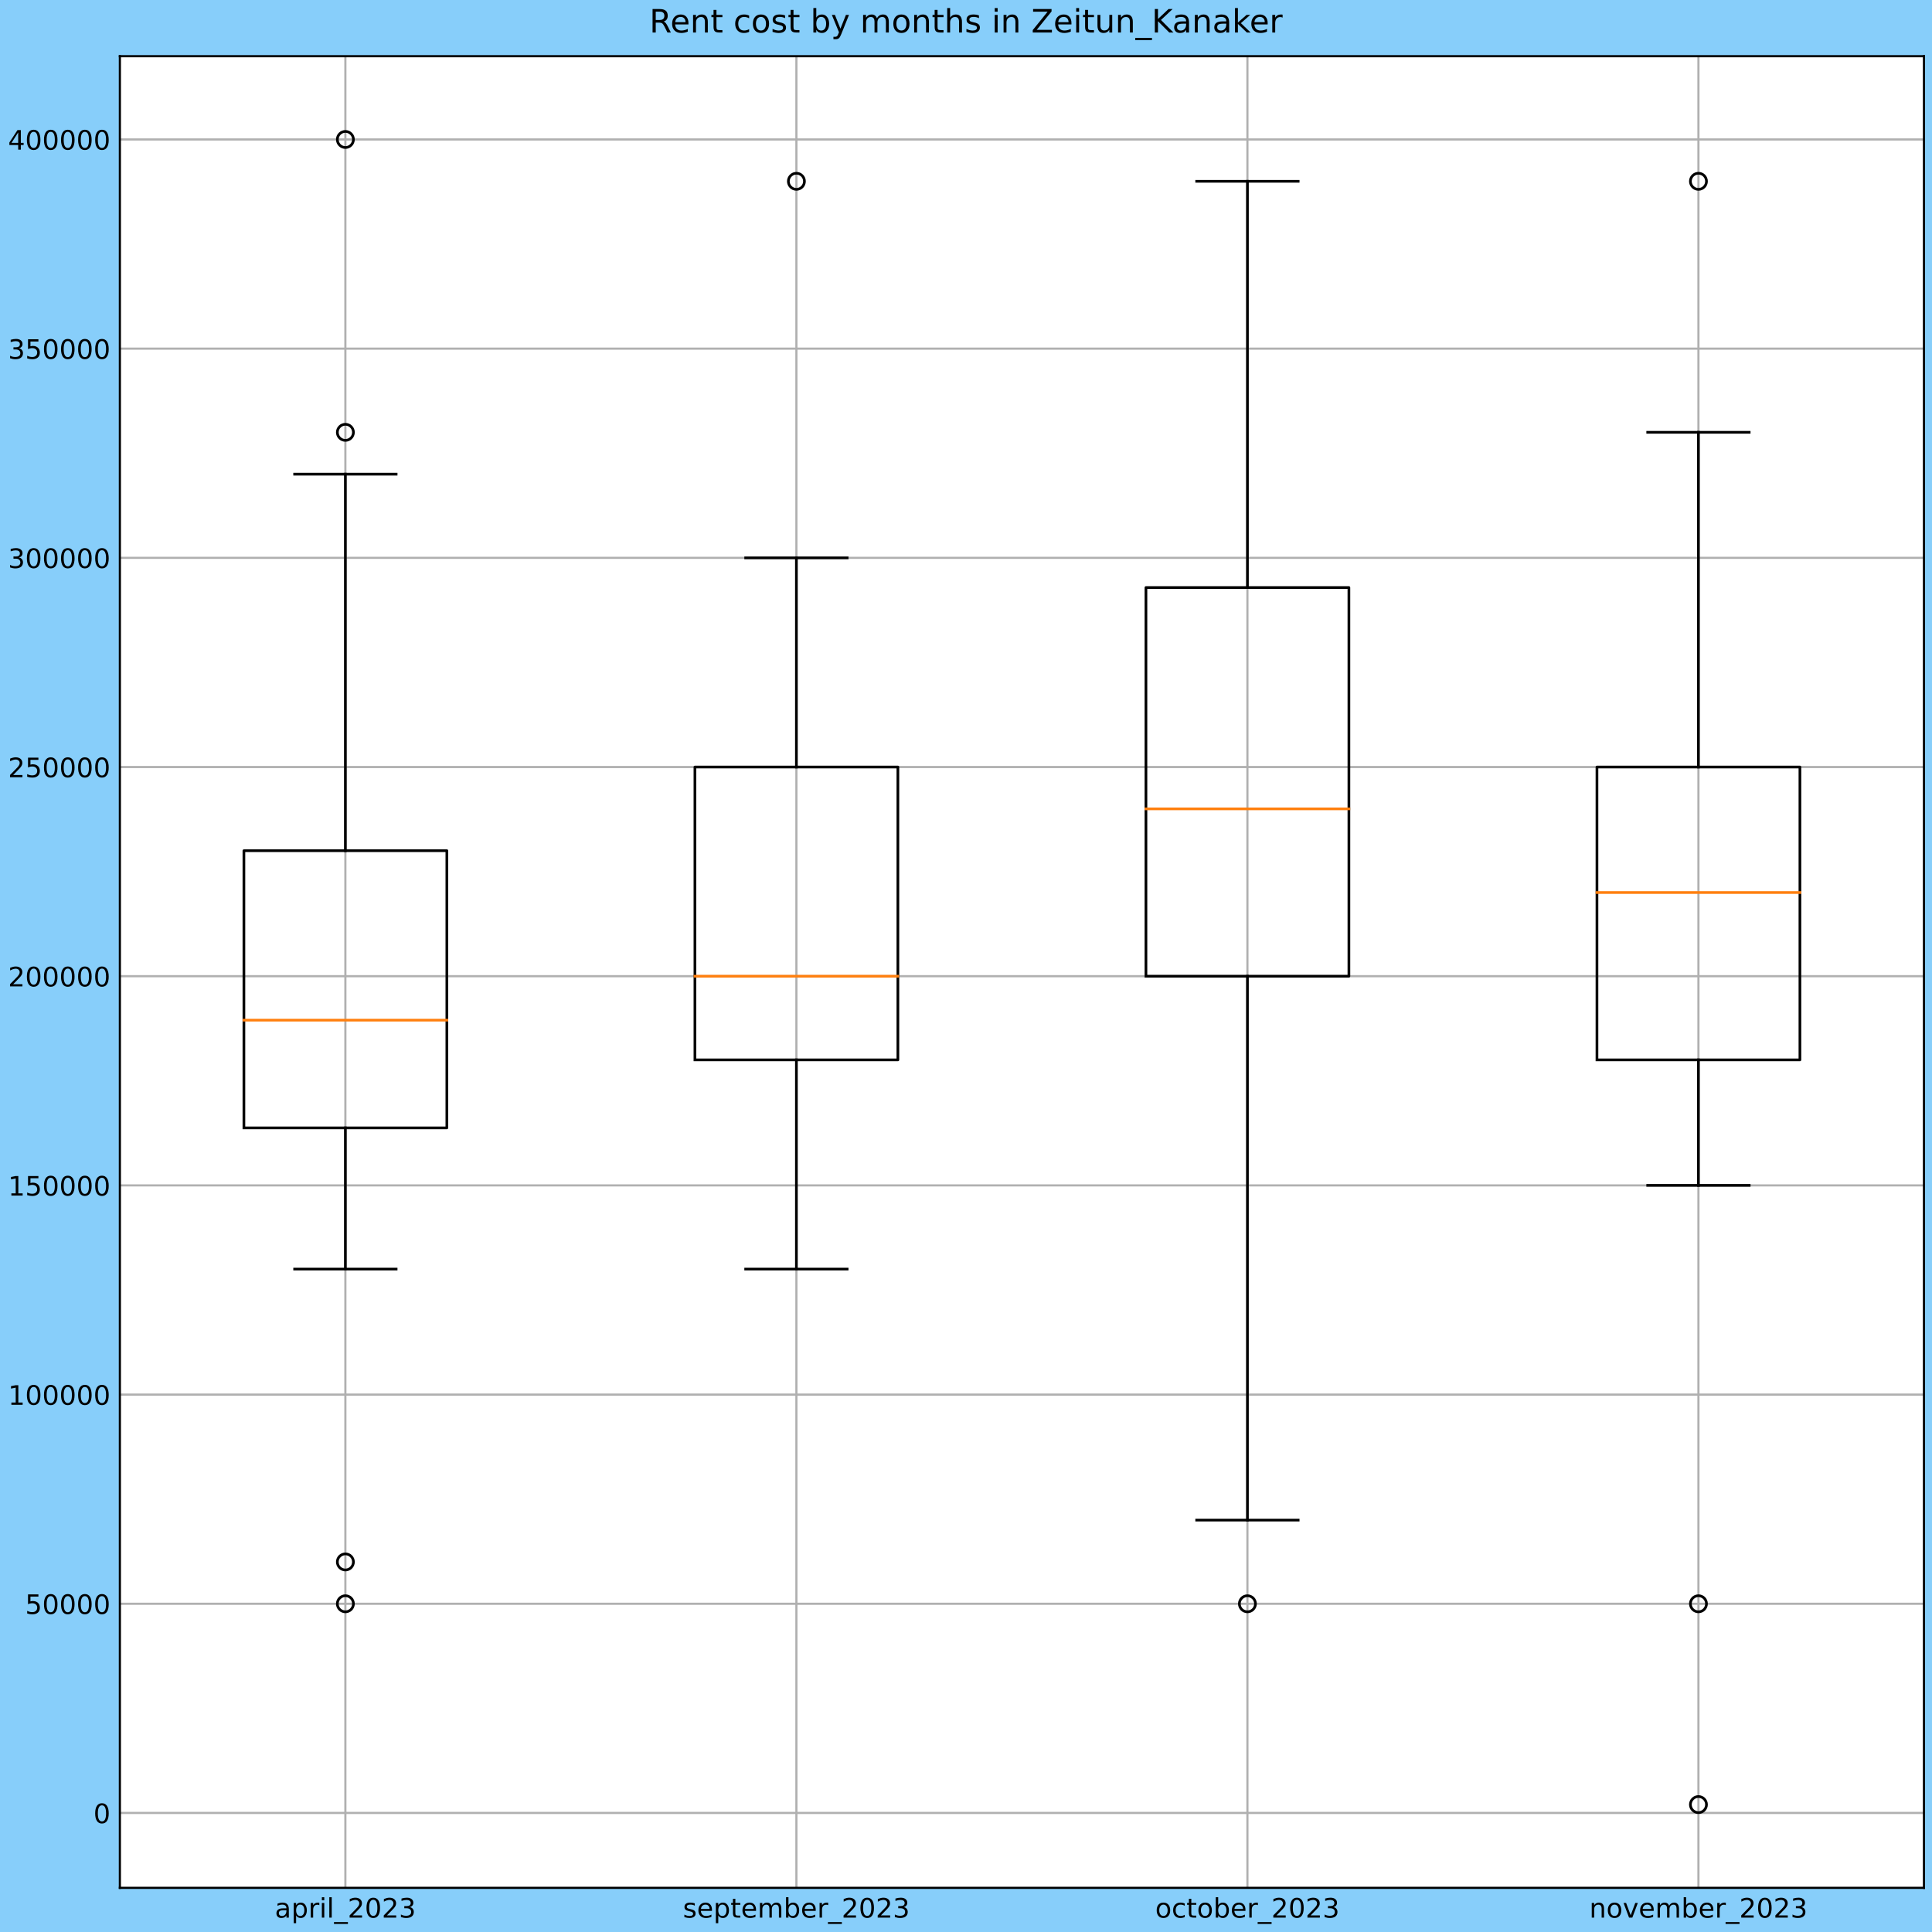
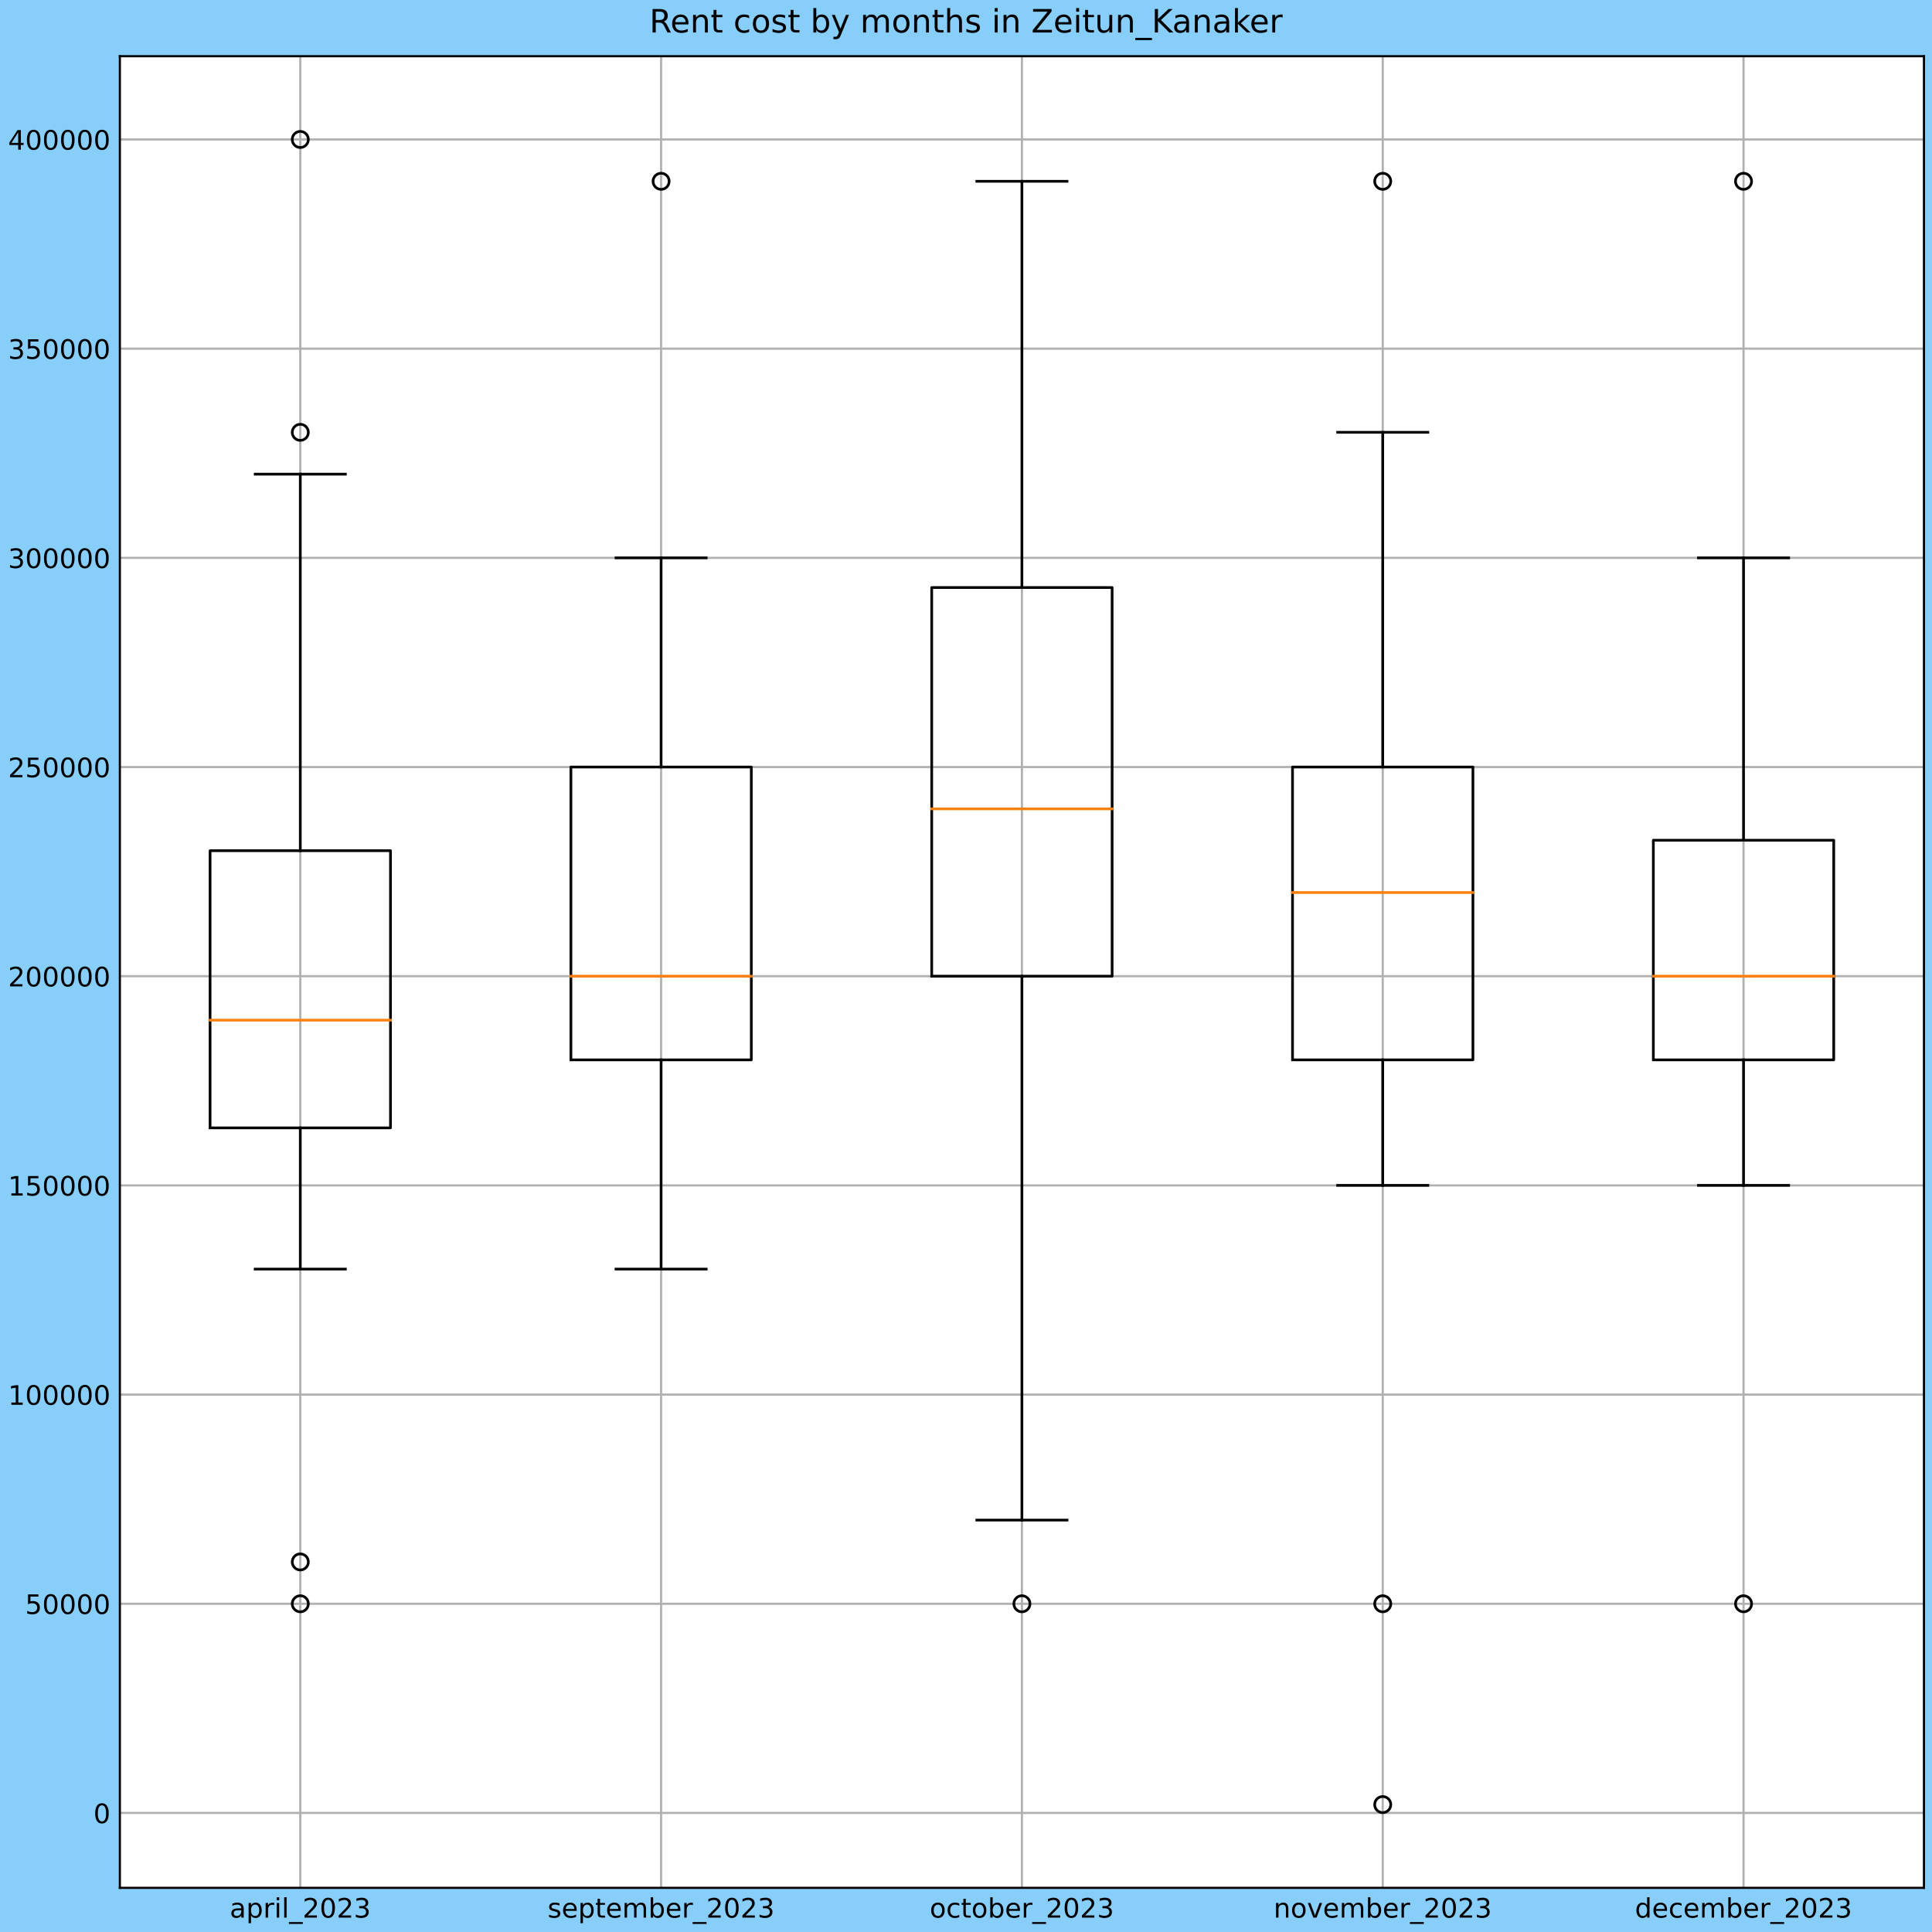
<svg xmlns="http://www.w3.org/2000/svg" xmlns:xlink="http://www.w3.org/1999/xlink" width="720pt" height="720pt" viewBox="0 0 720 720" version="1.1">
  <defs>
    <style type="text/css">*{stroke-linejoin: round; stroke-linecap: butt}</style>
  </defs>
  <g id="figure_1">
    <g id="patch_1">
      <path d="M 0 720  L 720 720  L 720 0  L 0 0  z " style="fill: #87cefa" />
    </g>
    <g id="axes_1">
      <g id="patch_2">
        <path d="M 44.675 703.544  L 717 703.544  L 717 20.948  L 44.675 20.948  z " style="fill: #ffffff" />
      </g>
      <g id="matplotlib.axis_1">
        <g id="xtick_1">
          <g id="line2d_1">
-             <path d="M 128.716 703.544  L 128.716 20.948  " clip-path="url(#pd91a0c7015)" style="fill: none; stroke: #b0b0b0; stroke-width: 0.8; stroke-linecap: square" />
+             <path d="M 111.908 703.544  L 111.908 20.948  " clip-path="url(#pa5567f1d29)" style="fill: none; stroke: #b0b0b0; stroke-width: 0.8; stroke-linecap: square" />
          </g>
          <g id="line2d_2" />
          <g id="text_1">
-             <g transform="translate(102.4189 714.6419)scale(0.1 -0.1)">
+             <g transform="translate(85.61082 714.6419)scale(0.1 -0.1)">
              <defs>
                <path id="DejaVuSans-61" d="M 2194 1759  Q 1497 1759 1228 1600  Q 959 1441 959 1056  Q 959 750 1161 570  Q 1363 391 1709 391  Q 2188 391 2477 730  Q 2766 1069 2766 1631  L 2766 1759  L 2194 1759  z M 3341 1997  L 3341 0  L 2766 0  L 2766 531  Q 2569 213 2275 61  Q 1981 -91 1556 -91  Q 1019 -91 701 211  Q 384 513 384 1019  Q 384 1609 779 1909  Q 1175 2209 1959 2209  L 2766 2209  L 2766 2266  Q 2766 2663 2505 2880  Q 2244 3097 1772 3097  Q 1472 3097 1187 3025  Q 903 2953 641 2809  L 641 3341  Q 956 3463 1253 3523  Q 1550 3584 1831 3584  Q 2591 3584 2966 3190  Q 3341 2797 3341 1997  z " transform="scale(0.015625)" />
                <path id="DejaVuSans-70" d="M 1159 525  L 1159 -1331  L 581 -1331  L 581 3500  L 1159 3500  L 1159 2969  Q 1341 3281 1617 3432  Q 1894 3584 2278 3584  Q 2916 3584 3314 3078  Q 3713 2572 3713 1747  Q 3713 922 3314 415  Q 2916 -91 2278 -91  Q 1894 -91 1617 61  Q 1341 213 1159 525  z M 3116 1747  Q 3116 2381 2855 2742  Q 2594 3103 2138 3103  Q 1681 3103 1420 2742  Q 1159 2381 1159 1747  Q 1159 1113 1420 752  Q 1681 391 2138 391  Q 2594 391 2855 752  Q 3116 1113 3116 1747  z " transform="scale(0.015625)" />
                <path id="DejaVuSans-72" d="M 2631 2963  Q 2534 3019 2420 3045  Q 2306 3072 2169 3072  Q 1681 3072 1420 2755  Q 1159 2438 1159 1844  L 1159 0  L 581 0  L 581 3500  L 1159 3500  L 1159 2956  Q 1341 3275 1631 3429  Q 1922 3584 2338 3584  Q 2397 3584 2469 3576  Q 2541 3569 2628 3553  L 2631 2963  z " transform="scale(0.015625)" />
                <path id="DejaVuSans-69" d="M 603 3500  L 1178 3500  L 1178 0  L 603 0  L 603 3500  z M 603 4863  L 1178 4863  L 1178 4134  L 603 4134  L 603 4863  z " transform="scale(0.015625)" />
                <path id="DejaVuSans-6c" d="M 603 4863  L 1178 4863  L 1178 0  L 603 0  L 603 4863  z " transform="scale(0.015625)" />
                <path id="DejaVuSans-5f" d="M 3263 -1063  L 3263 -1509  L -63 -1509  L -63 -1063  L 3263 -1063  z " transform="scale(0.015625)" />
                <path id="DejaVuSans-32" d="M 1228 531  L 3431 531  L 3431 0  L 469 0  L 469 531  Q 828 903 1448 1529  Q 2069 2156 2228 2338  Q 2531 2678 2651 2914  Q 2772 3150 2772 3378  Q 2772 3750 2511 3984  Q 2250 4219 1831 4219  Q 1534 4219 1204 4116  Q 875 4013 500 3803  L 500 4441  Q 881 4594 1212 4672  Q 1544 4750 1819 4750  Q 2544 4750 2975 4387  Q 3406 4025 3406 3419  Q 3406 3131 3298 2873  Q 3191 2616 2906 2266  Q 2828 2175 2409 1742  Q 1991 1309 1228 531  z " transform="scale(0.015625)" />
                <path id="DejaVuSans-30" d="M 2034 4250  Q 1547 4250 1301 3770  Q 1056 3291 1056 2328  Q 1056 1369 1301 889  Q 1547 409 2034 409  Q 2525 409 2770 889  Q 3016 1369 3016 2328  Q 3016 3291 2770 3770  Q 2525 4250 2034 4250  z M 2034 4750  Q 2819 4750 3233 4129  Q 3647 3509 3647 2328  Q 3647 1150 3233 529  Q 2819 -91 2034 -91  Q 1250 -91 836 529  Q 422 1150 422 2328  Q 422 3509 836 4129  Q 1250 4750 2034 4750  z " transform="scale(0.015625)" />
                <path id="DejaVuSans-33" d="M 2597 2516  Q 3050 2419 3304 2112  Q 3559 1806 3559 1356  Q 3559 666 3084 287  Q 2609 -91 1734 -91  Q 1441 -91 1130 -33  Q 819 25 488 141  L 488 750  Q 750 597 1062 519  Q 1375 441 1716 441  Q 2309 441 2620 675  Q 2931 909 2931 1356  Q 2931 1769 2642 2001  Q 2353 2234 1838 2234  L 1294 2234  L 1294 2753  L 1863 2753  Q 2328 2753 2575 2939  Q 2822 3125 2822 3475  Q 2822 3834 2567 4026  Q 2313 4219 1838 4219  Q 1578 4219 1281 4162  Q 984 4106 628 3988  L 628 4550  Q 988 4650 1302 4700  Q 1616 4750 1894 4750  Q 2613 4750 3031 4423  Q 3450 4097 3450 3541  Q 3450 3153 3228 2886  Q 3006 2619 2597 2516  z " transform="scale(0.015625)" />
              </defs>
              <use xlink:href="#DejaVuSans-61" />
              <use xlink:href="#DejaVuSans-70" x="61.279" />
              <use xlink:href="#DejaVuSans-72" x="124.756" />
              <use xlink:href="#DejaVuSans-69" x="165.869" />
              <use xlink:href="#DejaVuSans-6c" x="193.652" />
              <use xlink:href="#DejaVuSans-5f" x="221.436" />
              <use xlink:href="#DejaVuSans-32" x="271.436" />
              <use xlink:href="#DejaVuSans-30" x="335.059" />
              <use xlink:href="#DejaVuSans-32" x="398.682" />
              <use xlink:href="#DejaVuSans-33" x="462.305" />
            </g>
          </g>
        </g>
        <g id="xtick_2">
          <g id="line2d_3">
-             <path d="M 296.797 703.544  L 296.797 20.948  " clip-path="url(#pd91a0c7015)" style="fill: none; stroke: #b0b0b0; stroke-width: 0.8; stroke-linecap: square" />
+             <path d="M 246.373 703.544  L 246.373 20.948  " clip-path="url(#pa5567f1d29)" style="fill: none; stroke: #b0b0b0; stroke-width: 0.8; stroke-linecap: square" />
          </g>
          <g id="line2d_4" />
          <g id="text_2">
-             <g transform="translate(254.5032 714.6419)scale(0.1 -0.1)">
+             <g transform="translate(204.0788 714.6419)scale(0.1 -0.1)">
              <defs>
                <path id="DejaVuSans-73" d="M 2834 3397  L 2834 2853  Q 2591 2978 2328 3040  Q 2066 3103 1784 3103  Q 1356 3103 1142 2972  Q 928 2841 928 2578  Q 928 2378 1081 2264  Q 1234 2150 1697 2047  L 1894 2003  Q 2506 1872 2764 1633  Q 3022 1394 3022 966  Q 3022 478 2636 193  Q 2250 -91 1575 -91  Q 1294 -91 989 -36  Q 684 19 347 128  L 347 722  Q 666 556 975 473  Q 1284 391 1588 391  Q 1994 391 2212 530  Q 2431 669 2431 922  Q 2431 1156 2273 1281  Q 2116 1406 1581 1522  L 1381 1569  Q 847 1681 609 1914  Q 372 2147 372 2553  Q 372 3047 722 3315  Q 1072 3584 1716 3584  Q 2034 3584 2315 3537  Q 2597 3491 2834 3397  z " transform="scale(0.015625)" />
                <path id="DejaVuSans-65" d="M 3597 1894  L 3597 1613  L 953 1613  Q 991 1019 1311 708  Q 1631 397 2203 397  Q 2534 397 2845 478  Q 3156 559 3463 722  L 3463 178  Q 3153 47 2828 -22  Q 2503 -91 2169 -91  Q 1331 -91 842 396  Q 353 884 353 1716  Q 353 2575 817 3079  Q 1281 3584 2069 3584  Q 2775 3584 3186 3129  Q 3597 2675 3597 1894  z M 3022 2063  Q 3016 2534 2758 2815  Q 2500 3097 2075 3097  Q 1594 3097 1305 2825  Q 1016 2553 972 2059  L 3022 2063  z " transform="scale(0.015625)" />
                <path id="DejaVuSans-74" d="M 1172 4494  L 1172 3500  L 2356 3500  L 2356 3053  L 1172 3053  L 1172 1153  Q 1172 725 1289 603  Q 1406 481 1766 481  L 2356 481  L 2356 0  L 1766 0  Q 1100 0 847 248  Q 594 497 594 1153  L 594 3053  L 172 3053  L 172 3500  L 594 3500  L 594 4494  L 1172 4494  z " transform="scale(0.015625)" />
                <path id="DejaVuSans-6d" d="M 3328 2828  Q 3544 3216 3844 3400  Q 4144 3584 4550 3584  Q 5097 3584 5394 3201  Q 5691 2819 5691 2113  L 5691 0  L 5113 0  L 5113 2094  Q 5113 2597 4934 2840  Q 4756 3084 4391 3084  Q 3944 3084 3684 2787  Q 3425 2491 3425 1978  L 3425 0  L 2847 0  L 2847 2094  Q 2847 2600 2669 2842  Q 2491 3084 2119 3084  Q 1678 3084 1418 2786  Q 1159 2488 1159 1978  L 1159 0  L 581 0  L 581 3500  L 1159 3500  L 1159 2956  Q 1356 3278 1631 3431  Q 1906 3584 2284 3584  Q 2666 3584 2933 3390  Q 3200 3197 3328 2828  z " transform="scale(0.015625)" />
                <path id="DejaVuSans-62" d="M 3116 1747  Q 3116 2381 2855 2742  Q 2594 3103 2138 3103  Q 1681 3103 1420 2742  Q 1159 2381 1159 1747  Q 1159 1113 1420 752  Q 1681 391 2138 391  Q 2594 391 2855 752  Q 3116 1113 3116 1747  z M 1159 2969  Q 1341 3281 1617 3432  Q 1894 3584 2278 3584  Q 2916 3584 3314 3078  Q 3713 2572 3713 1747  Q 3713 922 3314 415  Q 2916 -91 2278 -91  Q 1894 -91 1617 61  Q 1341 213 1159 525  L 1159 0  L 581 0  L 581 4863  L 1159 4863  L 1159 2969  z " transform="scale(0.015625)" />
              </defs>
              <use xlink:href="#DejaVuSans-73" />
              <use xlink:href="#DejaVuSans-65" x="52.1" />
              <use xlink:href="#DejaVuSans-70" x="113.623" />
              <use xlink:href="#DejaVuSans-74" x="177.1" />
              <use xlink:href="#DejaVuSans-65" x="216.309" />
              <use xlink:href="#DejaVuSans-6d" x="277.832" />
              <use xlink:href="#DejaVuSans-62" x="375.244" />
              <use xlink:href="#DejaVuSans-65" x="438.721" />
              <use xlink:href="#DejaVuSans-72" x="500.244" />
              <use xlink:href="#DejaVuSans-5f" x="541.357" />
              <use xlink:href="#DejaVuSans-32" x="591.357" />
              <use xlink:href="#DejaVuSans-30" x="654.98" />
              <use xlink:href="#DejaVuSans-32" x="718.604" />
              <use xlink:href="#DejaVuSans-33" x="782.227" />
            </g>
          </g>
        </g>
        <g id="xtick_3">
          <g id="line2d_5">
-             <path d="M 464.878 703.544  L 464.878 20.948  " clip-path="url(#pd91a0c7015)" style="fill: none; stroke: #b0b0b0; stroke-width: 0.8; stroke-linecap: square" />
+             <path d="M 380.837 703.544  L 380.837 20.948  " clip-path="url(#pa5567f1d29)" style="fill: none; stroke: #b0b0b0; stroke-width: 0.8; stroke-linecap: square" />
          </g>
          <g id="line2d_6" />
          <g id="text_3">
-             <g transform="translate(430.5187 714.6419)scale(0.1 -0.1)">
+             <g transform="translate(346.4781 714.6419)scale(0.1 -0.1)">
              <defs>
                <path id="DejaVuSans-6f" d="M 1959 3097  Q 1497 3097 1228 2736  Q 959 2375 959 1747  Q 959 1119 1226 758  Q 1494 397 1959 397  Q 2419 397 2687 759  Q 2956 1122 2956 1747  Q 2956 2369 2687 2733  Q 2419 3097 1959 3097  z M 1959 3584  Q 2709 3584 3137 3096  Q 3566 2609 3566 1747  Q 3566 888 3137 398  Q 2709 -91 1959 -91  Q 1206 -91 779 398  Q 353 888 353 1747  Q 353 2609 779 3096  Q 1206 3584 1959 3584  z " transform="scale(0.015625)" />
                <path id="DejaVuSans-63" d="M 3122 3366  L 3122 2828  Q 2878 2963 2633 3030  Q 2388 3097 2138 3097  Q 1578 3097 1268 2742  Q 959 2388 959 1747  Q 959 1106 1268 751  Q 1578 397 2138 397  Q 2388 397 2633 464  Q 2878 531 3122 666  L 3122 134  Q 2881 22 2623 -34  Q 2366 -91 2075 -91  Q 1284 -91 818 406  Q 353 903 353 1747  Q 353 2603 823 3093  Q 1294 3584 2113 3584  Q 2378 3584 2631 3529  Q 2884 3475 3122 3366  z " transform="scale(0.015625)" />
              </defs>
              <use xlink:href="#DejaVuSans-6f" />
              <use xlink:href="#DejaVuSans-63" x="61.182" />
              <use xlink:href="#DejaVuSans-74" x="116.162" />
              <use xlink:href="#DejaVuSans-6f" x="155.371" />
              <use xlink:href="#DejaVuSans-62" x="216.553" />
              <use xlink:href="#DejaVuSans-65" x="280.029" />
              <use xlink:href="#DejaVuSans-72" x="341.553" />
              <use xlink:href="#DejaVuSans-5f" x="382.666" />
              <use xlink:href="#DejaVuSans-32" x="432.666" />
              <use xlink:href="#DejaVuSans-30" x="496.289" />
              <use xlink:href="#DejaVuSans-32" x="559.912" />
              <use xlink:href="#DejaVuSans-33" x="623.535" />
            </g>
          </g>
        </g>
        <g id="xtick_4">
          <g id="line2d_7">
-             <path d="M 632.959 703.544  L 632.959 20.948  " clip-path="url(#pd91a0c7015)" style="fill: none; stroke: #b0b0b0; stroke-width: 0.8; stroke-linecap: square" />
+             <path d="M 515.302 703.544  L 515.302 20.948  " clip-path="url(#pa5567f1d29)" style="fill: none; stroke: #b0b0b0; stroke-width: 0.8; stroke-linecap: square" />
          </g>
          <g id="line2d_8" />
          <g id="text_4">
-             <g transform="translate(592.2936 714.6419)scale(0.1 -0.1)">
+             <g transform="translate(474.6368 714.6419)scale(0.1 -0.1)">
              <defs>
                <path id="DejaVuSans-6e" d="M 3513 2113  L 3513 0  L 2938 0  L 2938 2094  Q 2938 2591 2744 2837  Q 2550 3084 2163 3084  Q 1697 3084 1428 2787  Q 1159 2491 1159 1978  L 1159 0  L 581 0  L 581 3500  L 1159 3500  L 1159 2956  Q 1366 3272 1645 3428  Q 1925 3584 2291 3584  Q 2894 3584 3203 3211  Q 3513 2838 3513 2113  z " transform="scale(0.015625)" />
                <path id="DejaVuSans-76" d="M 191 3500  L 800 3500  L 1894 563  L 2988 3500  L 3597 3500  L 2284 0  L 1503 0  L 191 3500  z " transform="scale(0.015625)" />
              </defs>
              <use xlink:href="#DejaVuSans-6e" />
              <use xlink:href="#DejaVuSans-6f" x="63.379" />
              <use xlink:href="#DejaVuSans-76" x="124.561" />
              <use xlink:href="#DejaVuSans-65" x="183.74" />
              <use xlink:href="#DejaVuSans-6d" x="245.264" />
              <use xlink:href="#DejaVuSans-62" x="342.676" />
              <use xlink:href="#DejaVuSans-65" x="406.152" />
              <use xlink:href="#DejaVuSans-72" x="467.676" />
              <use xlink:href="#DejaVuSans-5f" x="508.789" />
              <use xlink:href="#DejaVuSans-32" x="558.789" />
              <use xlink:href="#DejaVuSans-30" x="622.412" />
              <use xlink:href="#DejaVuSans-32" x="686.035" />
              <use xlink:href="#DejaVuSans-33" x="749.658" />
            </g>
          </g>
        </g>
+         <g id="xtick_5">
+           <g id="line2d_9">
+             <path d="M 649.767 703.544  L 649.767 20.948  " clip-path="url(#pa5567f1d29)" style="fill: none; stroke: #b0b0b0; stroke-width: 0.8; stroke-linecap: square" />
+           </g>
+           <g id="line2d_10" />
+           <g id="text_5">
+             <g transform="translate(609.2892 714.6419)scale(0.1 -0.1)">
+               <defs>
+                 <path id="DejaVuSans-64" d="M 2906 2969  L 2906 4863  L 3481 4863  L 3481 0  L 2906 0  L 2906 525  Q 2725 213 2448 61  Q 2172 -91 1784 -91  Q 1150 -91 751 415  Q 353 922 353 1747  Q 353 2572 751 3078  Q 1150 3584 1784 3584  Q 2172 3584 2448 3432  Q 2725 3281 2906 2969  z M 947 1747  Q 947 1113 1208 752  Q 1469 391 1925 391  Q 2381 391 2643 752  Q 2906 1113 2906 1747  Q 2906 2381 2643 2742  Q 2381 3103 1925 3103  Q 1469 3103 1208 2742  Q 947 2381 947 1747  z " transform="scale(0.015625)" />
+               </defs>
+               <use xlink:href="#DejaVuSans-64" />
+               <use xlink:href="#DejaVuSans-65" x="63.477" />
+               <use xlink:href="#DejaVuSans-63" x="125" />
+               <use xlink:href="#DejaVuSans-65" x="179.98" />
+               <use xlink:href="#DejaVuSans-6d" x="241.504" />
+               <use xlink:href="#DejaVuSans-62" x="338.916" />
+               <use xlink:href="#DejaVuSans-65" x="402.393" />
+               <use xlink:href="#DejaVuSans-72" x="463.916" />
+               <use xlink:href="#DejaVuSans-5f" x="505.029" />
+               <use xlink:href="#DejaVuSans-32" x="555.029" />
+               <use xlink:href="#DejaVuSans-30" x="618.652" />
+               <use xlink:href="#DejaVuSans-32" x="682.275" />
+               <use xlink:href="#DejaVuSans-33" x="745.898" />
+             </g>
+           </g>
+         </g>
      </g>
      <g id="matplotlib.axis_2">
        <g id="ytick_1">
-           <g id="line2d_9">
-             <path d="M 44.675 675.635  L 717 675.635  " clip-path="url(#pd91a0c7015)" style="fill: none; stroke: #b0b0b0; stroke-width: 0.8; stroke-linecap: square" />
-           </g>
-           <g id="line2d_10" />
-           <g id="text_5">
+           <g id="line2d_11">
+             <path d="M 44.675 675.635  L 717 675.635  " clip-path="url(#pa5567f1d29)" style="fill: none; stroke: #b0b0b0; stroke-width: 0.8; stroke-linecap: square" />
+           </g>
+           <g id="line2d_12" />
+           <g id="text_6">
            <g transform="translate(34.81274 679.434)scale(0.1 -0.1)">
              <use xlink:href="#DejaVuSans-30" />
            </g>
          </g>
        </g>
        <g id="ytick_2">
-           <g id="line2d_11">
-             <path d="M 44.675 597.677  L 717 597.677  " clip-path="url(#pd91a0c7015)" style="fill: none; stroke: #b0b0b0; stroke-width: 0.8; stroke-linecap: square" />
-           </g>
-           <g id="line2d_12" />
-           <g id="text_6">
+           <g id="line2d_13">
+             <path d="M 44.675 597.677  L 717 597.677  " clip-path="url(#pa5567f1d29)" style="fill: none; stroke: #b0b0b0; stroke-width: 0.8; stroke-linecap: square" />
+           </g>
+           <g id="line2d_14" />
+           <g id="text_7">
            <g transform="translate(9.36274 601.4765)scale(0.1 -0.1)">
              <defs>
                <path id="DejaVuSans-35" d="M 691 4666  L 3169 4666  L 3169 4134  L 1269 4134  L 1269 2991  Q 1406 3038 1543 3061  Q 1681 3084 1819 3084  Q 2600 3084 3056 2656  Q 3513 2228 3513 1497  Q 3513 744 3044 326  Q 2575 -91 1722 -91  Q 1428 -91 1123 -41  Q 819 9 494 109  L 494 744  Q 775 591 1075 516  Q 1375 441 1709 441  Q 2250 441 2565 725  Q 2881 1009 2881 1497  Q 2881 1984 2565 2268  Q 2250 2553 1709 2553  Q 1456 2553 1204 2497  Q 953 2441 691 2322  L 691 4666  z " transform="scale(0.015625)" />
              </defs>
              <use xlink:href="#DejaVuSans-35" />
              <use xlink:href="#DejaVuSans-30" x="63.623" />
              <use xlink:href="#DejaVuSans-30" x="127.246" />
              <use xlink:href="#DejaVuSans-30" x="190.869" />
              <use xlink:href="#DejaVuSans-30" x="254.492" />
            </g>
          </g>
        </g>
        <g id="ytick_3">
-           <g id="line2d_13">
-             <path d="M 44.675 519.72  L 717 519.72  " clip-path="url(#pd91a0c7015)" style="fill: none; stroke: #b0b0b0; stroke-width: 0.8; stroke-linecap: square" />
-           </g>
-           <g id="line2d_14" />
-           <g id="text_7">
+           <g id="line2d_15">
+             <path d="M 44.675 519.72  L 717 519.72  " clip-path="url(#pa5567f1d29)" style="fill: none; stroke: #b0b0b0; stroke-width: 0.8; stroke-linecap: square" />
+           </g>
+           <g id="line2d_16" />
+           <g id="text_8">
            <g transform="translate(3.00024 523.5191)scale(0.1 -0.1)">
              <defs>
                <path id="DejaVuSans-31" d="M 794 531  L 1825 531  L 1825 4091  L 703 3866  L 703 4441  L 1819 4666  L 2450 4666  L 2450 531  L 3481 531  L 3481 0  L 794 0  L 794 531  z " transform="scale(0.015625)" />
              </defs>
              <use xlink:href="#DejaVuSans-31" />
              <use xlink:href="#DejaVuSans-30" x="63.623" />
              <use xlink:href="#DejaVuSans-30" x="127.246" />
              <use xlink:href="#DejaVuSans-30" x="190.869" />
              <use xlink:href="#DejaVuSans-30" x="254.492" />
              <use xlink:href="#DejaVuSans-30" x="318.115" />
            </g>
          </g>
        </g>
        <g id="ytick_4">
-           <g id="line2d_15">
-             <path d="M 44.675 441.762  L 717 441.762  " clip-path="url(#pd91a0c7015)" style="fill: none; stroke: #b0b0b0; stroke-width: 0.8; stroke-linecap: square" />
-           </g>
-           <g id="line2d_16" />
-           <g id="text_8">
+           <g id="line2d_17">
+             <path d="M 44.675 441.762  L 717 441.762  " clip-path="url(#pa5567f1d29)" style="fill: none; stroke: #b0b0b0; stroke-width: 0.8; stroke-linecap: square" />
+           </g>
+           <g id="line2d_18" />
+           <g id="text_9">
            <g transform="translate(3.00024 445.5617)scale(0.1 -0.1)">
              <use xlink:href="#DejaVuSans-31" />
              <use xlink:href="#DejaVuSans-35" x="63.623" />
              <use xlink:href="#DejaVuSans-30" x="127.246" />
              <use xlink:href="#DejaVuSans-30" x="190.869" />
              <use xlink:href="#DejaVuSans-30" x="254.492" />
              <use xlink:href="#DejaVuSans-30" x="318.115" />
            </g>
          </g>
        </g>
        <g id="ytick_5">
-           <g id="line2d_17">
-             <path d="M 44.675 363.805  L 717 363.805  " clip-path="url(#pd91a0c7015)" style="fill: none; stroke: #b0b0b0; stroke-width: 0.8; stroke-linecap: square" />
-           </g>
-           <g id="line2d_18" />
-           <g id="text_9">
+           <g id="line2d_19">
+             <path d="M 44.675 363.805  L 717 363.805  " clip-path="url(#pa5567f1d29)" style="fill: none; stroke: #b0b0b0; stroke-width: 0.8; stroke-linecap: square" />
+           </g>
+           <g id="line2d_20" />
+           <g id="text_10">
            <g transform="translate(3.00024 367.6042)scale(0.1 -0.1)">
              <use xlink:href="#DejaVuSans-32" />
              <use xlink:href="#DejaVuSans-30" x="63.623" />
              <use xlink:href="#DejaVuSans-30" x="127.246" />
              <use xlink:href="#DejaVuSans-30" x="190.869" />
              <use xlink:href="#DejaVuSans-30" x="254.492" />
              <use xlink:href="#DejaVuSans-30" x="318.115" />
            </g>
          </g>
        </g>
        <g id="ytick_6">
-           <g id="line2d_19">
-             <path d="M 44.675 285.848  L 717 285.848  " clip-path="url(#pd91a0c7015)" style="fill: none; stroke: #b0b0b0; stroke-width: 0.8; stroke-linecap: square" />
-           </g>
-           <g id="line2d_20" />
-           <g id="text_10">
+           <g id="line2d_21">
+             <path d="M 44.675 285.848  L 717 285.848  " clip-path="url(#pa5567f1d29)" style="fill: none; stroke: #b0b0b0; stroke-width: 0.8; stroke-linecap: square" />
+           </g>
+           <g id="line2d_22" />
+           <g id="text_11">
            <g transform="translate(3.00024 289.6468)scale(0.1 -0.1)">
              <use xlink:href="#DejaVuSans-32" />
              <use xlink:href="#DejaVuSans-35" x="63.623" />
              <use xlink:href="#DejaVuSans-30" x="127.246" />
              <use xlink:href="#DejaVuSans-30" x="190.869" />
              <use xlink:href="#DejaVuSans-30" x="254.492" />
              <use xlink:href="#DejaVuSans-30" x="318.115" />
            </g>
          </g>
        </g>
        <g id="ytick_7">
-           <g id="line2d_21">
-             <path d="M 44.675 207.89  L 717 207.89  " clip-path="url(#pd91a0c7015)" style="fill: none; stroke: #b0b0b0; stroke-width: 0.8; stroke-linecap: square" />
-           </g>
-           <g id="line2d_22" />
-           <g id="text_11">
+           <g id="line2d_23">
+             <path d="M 44.675 207.89  L 717 207.89  " clip-path="url(#pa5567f1d29)" style="fill: none; stroke: #b0b0b0; stroke-width: 0.8; stroke-linecap: square" />
+           </g>
+           <g id="line2d_24" />
+           <g id="text_12">
            <g transform="translate(3.00024 211.6894)scale(0.1 -0.1)">
              <use xlink:href="#DejaVuSans-33" />
              <use xlink:href="#DejaVuSans-30" x="63.623" />
              <use xlink:href="#DejaVuSans-30" x="127.246" />
              <use xlink:href="#DejaVuSans-30" x="190.869" />
              <use xlink:href="#DejaVuSans-30" x="254.492" />
              <use xlink:href="#DejaVuSans-30" x="318.115" />
            </g>
          </g>
        </g>
        <g id="ytick_8">
-           <g id="line2d_23">
-             <path d="M 44.675 129.933  L 717 129.933  " clip-path="url(#pd91a0c7015)" style="fill: none; stroke: #b0b0b0; stroke-width: 0.8; stroke-linecap: square" />
-           </g>
-           <g id="line2d_24" />
-           <g id="text_12">
+           <g id="line2d_25">
+             <path d="M 44.675 129.933  L 717 129.933  " clip-path="url(#pa5567f1d29)" style="fill: none; stroke: #b0b0b0; stroke-width: 0.8; stroke-linecap: square" />
+           </g>
+           <g id="line2d_26" />
+           <g id="text_13">
            <g transform="translate(3.00024 133.7319)scale(0.1 -0.1)">
              <use xlink:href="#DejaVuSans-33" />
              <use xlink:href="#DejaVuSans-35" x="63.623" />
              <use xlink:href="#DejaVuSans-30" x="127.246" />
              <use xlink:href="#DejaVuSans-30" x="190.869" />
              <use xlink:href="#DejaVuSans-30" x="254.492" />
              <use xlink:href="#DejaVuSans-30" x="318.115" />
            </g>
          </g>
        </g>
        <g id="ytick_9">
-           <g id="line2d_25">
-             <path d="M 44.675 51.975  L 717 51.975  " clip-path="url(#pd91a0c7015)" style="fill: none; stroke: #b0b0b0; stroke-width: 0.8; stroke-linecap: square" />
-           </g>
-           <g id="line2d_26" />
-           <g id="text_13">
+           <g id="line2d_27">
+             <path d="M 44.675 51.975  L 717 51.975  " clip-path="url(#pa5567f1d29)" style="fill: none; stroke: #b0b0b0; stroke-width: 0.8; stroke-linecap: square" />
+           </g>
+           <g id="line2d_28" />
+           <g id="text_14">
            <g transform="translate(3.00024 55.7745)scale(0.1 -0.1)">
              <defs>
                <path id="DejaVuSans-34" d="M 2419 4116  L 825 1625  L 2419 1625  L 2419 4116  z M 2253 4666  L 3047 4666  L 3047 1625  L 3713 1625  L 3713 1100  L 3047 1100  L 3047 0  L 2419 0  L 2419 1100  L 313 1100  L 313 1709  L 2253 4666  z " transform="scale(0.015625)" />
              </defs>
              <use xlink:href="#DejaVuSans-34" />
              <use xlink:href="#DejaVuSans-30" x="63.623" />
              <use xlink:href="#DejaVuSans-30" x="127.246" />
              <use xlink:href="#DejaVuSans-30" x="190.869" />
              <use xlink:href="#DejaVuSans-30" x="254.492" />
              <use xlink:href="#DejaVuSans-30" x="318.115" />
            </g>
          </g>
        </g>
      </g>
-       <g id="line2d_27">
-         <path d="M 90.898 420.324  L 166.534 420.324  L 166.534 317.031  L 90.898 317.031  L 90.898 420.324  " clip-path="url(#pd91a0c7015)" style="fill: none; stroke: #000000; stroke-linecap: square" />
-       </g>
-       <g id="line2d_28">
-         <path d="M 128.716 420.324  L 128.716 472.945  " clip-path="url(#pd91a0c7015)" style="fill: none; stroke: #000000; stroke-linecap: square" />
-       </g>
      <g id="line2d_29">
-         <path d="M 128.716 317.031  L 128.716 176.707  " clip-path="url(#pd91a0c7015)" style="fill: none; stroke: #000000; stroke-linecap: square" />
+         <path d="M 78.291 420.324  L 145.524 420.324  L 145.524 317.031  L 78.291 317.031  L 78.291 420.324  " clip-path="url(#pa5567f1d29)" style="fill: none; stroke: #000000; stroke-linecap: square" />
      </g>
      <g id="line2d_30">
-         <path d="M 109.807 472.945  L 147.625 472.945  " clip-path="url(#pd91a0c7015)" style="fill: none; stroke: #000000; stroke-linecap: square" />
+         <path d="M 111.908 420.324  L 111.908 472.945  " clip-path="url(#pa5567f1d29)" style="fill: none; stroke: #000000; stroke-linecap: square" />
      </g>
      <g id="line2d_31">
-         <path d="M 109.807 176.707  L 147.625 176.707  " clip-path="url(#pd91a0c7015)" style="fill: none; stroke: #000000; stroke-linecap: square" />
+         <path d="M 111.908 317.031  L 111.908 176.707  " clip-path="url(#pa5567f1d29)" style="fill: none; stroke: #000000; stroke-linecap: square" />
      </g>
      <g id="line2d_32">
+         <path d="M 95.1 472.945  L 128.716 472.945  " clip-path="url(#pa5567f1d29)" style="fill: none; stroke: #000000; stroke-linecap: square" />
+       </g>
+       <g id="line2d_33">
+         <path d="M 95.1 176.707  L 128.716 176.707  " clip-path="url(#pa5567f1d29)" style="fill: none; stroke: #000000; stroke-linecap: square" />
+       </g>
+       <g id="line2d_34">
        <defs>
-           <path id="ma208a66c56" d="M 0 3  C 0.796 3 1.559 2.684 2.121 2.121  C 2.684 1.559 3 0.796 3 0  C 3 -0.796 2.684 -1.559 2.121 -2.121  C 1.559 -2.684 0.796 -3 0 -3  C -0.796 -3 -1.559 -2.684 -2.121 -2.121  C -2.684 -1.559 -3 -0.796 -3 0  C -3 0.796 -2.684 1.559 -2.121 2.121  C -1.559 2.684 -0.796 3 0 3  z " style="stroke: #000000" />
+           <path id="m61cea5e6e0" d="M 0 3  C 0.796 3 1.559 2.684 2.121 2.121  C 2.684 1.559 3 0.796 3 0  C 3 -0.796 2.684 -1.559 2.121 -2.121  C 1.559 -2.684 0.796 -3 0 -3  C -0.796 -3 -1.559 -2.684 -2.121 -2.121  C -2.684 -1.559 -3 -0.796 -3 0  C -3 0.796 -2.684 1.559 -2.121 2.121  C -1.559 2.684 -0.796 3 0 3  z " style="stroke: #000000" />
        </defs>
-         <g clip-path="url(#pd91a0c7015)">
-           <use xlink:href="#ma208a66c56" x="128.716" y="582.086" style="fill-opacity: 0; stroke: #000000" />
-           <use xlink:href="#ma208a66c56" x="128.716" y="597.677" style="fill-opacity: 0; stroke: #000000" />
-           <use xlink:href="#ma208a66c56" x="128.716" y="161.116" style="fill-opacity: 0; stroke: #000000" />
-           <use xlink:href="#ma208a66c56" x="128.716" y="51.975" style="fill-opacity: 0; stroke: #000000" />
-         </g>
-       </g>
-       <g id="line2d_33">
-         <path d="M 258.979 394.988  L 334.615 394.988  L 334.615 285.848  L 258.979 285.848  L 258.979 394.988  " clip-path="url(#pd91a0c7015)" style="fill: none; stroke: #000000; stroke-linecap: square" />
-       </g>
-       <g id="line2d_34">
-         <path d="M 296.797 394.988  L 296.797 472.945  " clip-path="url(#pd91a0c7015)" style="fill: none; stroke: #000000; stroke-linecap: square" />
+         <g clip-path="url(#pa5567f1d29)">
+           <use xlink:href="#m61cea5e6e0" x="111.908" y="582.086" style="fill-opacity: 0; stroke: #000000" />
+           <use xlink:href="#m61cea5e6e0" x="111.908" y="597.677" style="fill-opacity: 0; stroke: #000000" />
+           <use xlink:href="#m61cea5e6e0" x="111.908" y="161.116" style="fill-opacity: 0; stroke: #000000" />
+           <use xlink:href="#m61cea5e6e0" x="111.908" y="51.975" style="fill-opacity: 0; stroke: #000000" />
+         </g>
      </g>
      <g id="line2d_35">
-         <path d="M 296.797 285.848  L 296.797 207.89  " clip-path="url(#pd91a0c7015)" style="fill: none; stroke: #000000; stroke-linecap: square" />
+         <path d="M 212.756 394.988  L 279.989 394.988  L 279.989 285.848  L 212.756 285.848  L 212.756 394.988  " clip-path="url(#pa5567f1d29)" style="fill: none; stroke: #000000; stroke-linecap: square" />
      </g>
      <g id="line2d_36">
-         <path d="M 277.888 472.945  L 315.706 472.945  " clip-path="url(#pd91a0c7015)" style="fill: none; stroke: #000000; stroke-linecap: square" />
+         <path d="M 246.373 394.988  L 246.373 472.945  " clip-path="url(#pa5567f1d29)" style="fill: none; stroke: #000000; stroke-linecap: square" />
      </g>
      <g id="line2d_37">
-         <path d="M 277.888 207.89  L 315.706 207.89  " clip-path="url(#pd91a0c7015)" style="fill: none; stroke: #000000; stroke-linecap: square" />
+         <path d="M 246.373 285.848  L 246.373 207.89  " clip-path="url(#pa5567f1d29)" style="fill: none; stroke: #000000; stroke-linecap: square" />
      </g>
      <g id="line2d_38">
-         <g clip-path="url(#pd91a0c7015)">
-           <use xlink:href="#ma208a66c56" x="296.797" y="67.567" style="fill-opacity: 0; stroke: #000000" />
-         </g>
+         <path d="M 229.564 472.945  L 263.181 472.945  " clip-path="url(#pa5567f1d29)" style="fill: none; stroke: #000000; stroke-linecap: square" />
      </g>
      <g id="line2d_39">
-         <path d="M 427.06 363.805  L 502.696 363.805  L 502.696 218.96  L 427.06 218.96  L 427.06 363.805  " clip-path="url(#pd91a0c7015)" style="fill: none; stroke: #000000; stroke-linecap: square" />
+         <path d="M 229.564 207.89  L 263.181 207.89  " clip-path="url(#pa5567f1d29)" style="fill: none; stroke: #000000; stroke-linecap: square" />
      </g>
      <g id="line2d_40">
-         <path d="M 464.878 363.805  L 464.878 566.494  " clip-path="url(#pd91a0c7015)" style="fill: none; stroke: #000000; stroke-linecap: square" />
+         <g clip-path="url(#pa5567f1d29)">
+           <use xlink:href="#m61cea5e6e0" x="246.373" y="67.567" style="fill-opacity: 0; stroke: #000000" />
+         </g>
      </g>
      <g id="line2d_41">
-         <path d="M 464.878 218.96  L 464.878 67.567  " clip-path="url(#pd91a0c7015)" style="fill: none; stroke: #000000; stroke-linecap: square" />
+         <path d="M 347.221 363.805  L 414.454 363.805  L 414.454 218.96  L 347.221 218.96  L 347.221 363.805  " clip-path="url(#pa5567f1d29)" style="fill: none; stroke: #000000; stroke-linecap: square" />
      </g>
      <g id="line2d_42">
-         <path d="M 445.969 566.494  L 483.787 566.494  " clip-path="url(#pd91a0c7015)" style="fill: none; stroke: #000000; stroke-linecap: square" />
+         <path d="M 380.837 363.805  L 380.837 566.494  " clip-path="url(#pa5567f1d29)" style="fill: none; stroke: #000000; stroke-linecap: square" />
      </g>
      <g id="line2d_43">
-         <path d="M 445.969 67.567  L 483.787 67.567  " clip-path="url(#pd91a0c7015)" style="fill: none; stroke: #000000; stroke-linecap: square" />
+         <path d="M 380.837 218.96  L 380.837 67.567  " clip-path="url(#pa5567f1d29)" style="fill: none; stroke: #000000; stroke-linecap: square" />
      </g>
      <g id="line2d_44">
-         <g clip-path="url(#pd91a0c7015)">
-           <use xlink:href="#ma208a66c56" x="464.878" y="597.677" style="fill-opacity: 0; stroke: #000000" />
-         </g>
+         <path d="M 364.029 566.494  L 397.646 566.494  " clip-path="url(#pa5567f1d29)" style="fill: none; stroke: #000000; stroke-linecap: square" />
      </g>
      <g id="line2d_45">
-         <path d="M 595.141 394.988  L 670.777 394.988  L 670.777 285.848  L 595.141 285.848  L 595.141 394.988  " clip-path="url(#pd91a0c7015)" style="fill: none; stroke: #000000; stroke-linecap: square" />
+         <path d="M 364.029 67.567  L 397.646 67.567  " clip-path="url(#pa5567f1d29)" style="fill: none; stroke: #000000; stroke-linecap: square" />
      </g>
      <g id="line2d_46">
-         <path d="M 632.959 394.988  L 632.959 441.762  " clip-path="url(#pd91a0c7015)" style="fill: none; stroke: #000000; stroke-linecap: square" />
+         <g clip-path="url(#pa5567f1d29)">
+           <use xlink:href="#m61cea5e6e0" x="380.837" y="597.677" style="fill-opacity: 0; stroke: #000000" />
+         </g>
      </g>
      <g id="line2d_47">
-         <path d="M 632.959 285.848  L 632.959 161.116  " clip-path="url(#pd91a0c7015)" style="fill: none; stroke: #000000; stroke-linecap: square" />
+         <path d="M 481.686 394.988  L 548.919 394.988  L 548.919 285.848  L 481.686 285.848  L 481.686 394.988  " clip-path="url(#pa5567f1d29)" style="fill: none; stroke: #000000; stroke-linecap: square" />
      </g>
      <g id="line2d_48">
-         <path d="M 614.05 441.762  L 651.868 441.762  " clip-path="url(#pd91a0c7015)" style="fill: none; stroke: #000000; stroke-linecap: square" />
+         <path d="M 515.302 394.988  L 515.302 441.762  " clip-path="url(#pa5567f1d29)" style="fill: none; stroke: #000000; stroke-linecap: square" />
      </g>
      <g id="line2d_49">
-         <path d="M 614.05 161.116  L 651.868 161.116  " clip-path="url(#pd91a0c7015)" style="fill: none; stroke: #000000; stroke-linecap: square" />
+         <path d="M 515.302 285.848  L 515.302 161.116  " clip-path="url(#pa5567f1d29)" style="fill: none; stroke: #000000; stroke-linecap: square" />
      </g>
      <g id="line2d_50">
-         <g clip-path="url(#pd91a0c7015)">
-           <use xlink:href="#ma208a66c56" x="632.959" y="597.677" style="fill-opacity: 0; stroke: #000000" />
-           <use xlink:href="#ma208a66c56" x="632.959" y="672.516" style="fill-opacity: 0; stroke: #000000" />
-           <use xlink:href="#ma208a66c56" x="632.959" y="67.567" style="fill-opacity: 0; stroke: #000000" />
-         </g>
+         <path d="M 498.494 441.762  L 532.111 441.762  " clip-path="url(#pa5567f1d29)" style="fill: none; stroke: #000000; stroke-linecap: square" />
      </g>
      <g id="line2d_51">
-         <path d="M 90.898 380.176  L 166.534 380.176  " clip-path="url(#pd91a0c7015)" style="fill: none; stroke: #ff7f0e; stroke-linecap: square" />
+         <path d="M 498.494 161.116  L 532.111 161.116  " clip-path="url(#pa5567f1d29)" style="fill: none; stroke: #000000; stroke-linecap: square" />
      </g>
      <g id="line2d_52">
-         <path d="M 258.979 363.805  L 334.615 363.805  " clip-path="url(#pd91a0c7015)" style="fill: none; stroke: #ff7f0e; stroke-linecap: square" />
+         <g clip-path="url(#pa5567f1d29)">
+           <use xlink:href="#m61cea5e6e0" x="515.302" y="597.677" style="fill-opacity: 0; stroke: #000000" />
+           <use xlink:href="#m61cea5e6e0" x="515.302" y="672.516" style="fill-opacity: 0; stroke: #000000" />
+           <use xlink:href="#m61cea5e6e0" x="515.302" y="67.567" style="fill-opacity: 0; stroke: #000000" />
+         </g>
      </g>
      <g id="line2d_53">
-         <path d="M 427.06 301.439  L 502.696 301.439  " clip-path="url(#pd91a0c7015)" style="fill: none; stroke: #ff7f0e; stroke-linecap: square" />
+         <path d="M 616.151 394.988  L 683.384 394.988  L 683.384 313.133  L 616.151 313.133  L 616.151 394.988  " clip-path="url(#pa5567f1d29)" style="fill: none; stroke: #000000; stroke-linecap: square" />
      </g>
      <g id="line2d_54">
-         <path d="M 595.141 332.622  L 670.777 332.622  " clip-path="url(#pd91a0c7015)" style="fill: none; stroke: #ff7f0e; stroke-linecap: square" />
+         <path d="M 649.767 394.988  L 649.767 441.762  " clip-path="url(#pa5567f1d29)" style="fill: none; stroke: #000000; stroke-linecap: square" />
+       </g>
+       <g id="line2d_55">
+         <path d="M 649.767 313.133  L 649.767 207.89  " clip-path="url(#pa5567f1d29)" style="fill: none; stroke: #000000; stroke-linecap: square" />
+       </g>
+       <g id="line2d_56">
+         <path d="M 632.959 441.762  L 666.575 441.762  " clip-path="url(#pa5567f1d29)" style="fill: none; stroke: #000000; stroke-linecap: square" />
+       </g>
+       <g id="line2d_57">
+         <path d="M 632.959 207.89  L 666.575 207.89  " clip-path="url(#pa5567f1d29)" style="fill: none; stroke: #000000; stroke-linecap: square" />
+       </g>
+       <g id="line2d_58">
+         <g clip-path="url(#pa5567f1d29)">
+           <use xlink:href="#m61cea5e6e0" x="649.767" y="597.677" style="fill-opacity: 0; stroke: #000000" />
+           <use xlink:href="#m61cea5e6e0" x="649.767" y="67.567" style="fill-opacity: 0; stroke: #000000" />
+         </g>
+       </g>
+       <g id="line2d_59">
+         <path d="M 78.291 380.176  L 145.524 380.176  " clip-path="url(#pa5567f1d29)" style="fill: none; stroke: #ff7f0e; stroke-linecap: square" />
+       </g>
+       <g id="line2d_60">
+         <path d="M 212.756 363.805  L 279.989 363.805  " clip-path="url(#pa5567f1d29)" style="fill: none; stroke: #ff7f0e; stroke-linecap: square" />
+       </g>
+       <g id="line2d_61">
+         <path d="M 347.221 301.439  L 414.454 301.439  " clip-path="url(#pa5567f1d29)" style="fill: none; stroke: #ff7f0e; stroke-linecap: square" />
+       </g>
+       <g id="line2d_62">
+         <path d="M 481.686 332.622  L 548.919 332.622  " clip-path="url(#pa5567f1d29)" style="fill: none; stroke: #ff7f0e; stroke-linecap: square" />
+       </g>
+       <g id="line2d_63">
+         <path d="M 616.151 363.805  L 683.384 363.805  " clip-path="url(#pa5567f1d29)" style="fill: none; stroke: #ff7f0e; stroke-linecap: square" />
      </g>
      <g id="patch_3">
        <path d="M 44.675 703.544  L 44.675 20.948  " style="fill: none; stroke: #000000; stroke-width: 0.8; stroke-linejoin: miter; stroke-linecap: square" />
      </g>
      <g id="patch_4">
        <path d="M 717 703.544  L 717 20.948  " style="fill: none; stroke: #000000; stroke-width: 0.8; stroke-linejoin: miter; stroke-linecap: square" />
      </g>
      <g id="patch_5">
        <path d="M 44.675 703.544  L 717 703.544  " style="fill: none; stroke: #000000; stroke-width: 0.8; stroke-linejoin: miter; stroke-linecap: square" />
      </g>
      <g id="patch_6">
        <path d="M 44.675 20.948  L 717 20.948  " style="fill: none; stroke: #000000; stroke-width: 0.8; stroke-linejoin: miter; stroke-linecap: square" />
      </g>
    </g>
-     <g id="text_14">
+     <g id="text_15">
      <g transform="translate(242.0166 12.11837)scale(0.12 -0.12)">
        <defs>
          <path id="DejaVuSans-52" d="M 2841 2188  Q 3044 2119 3236 1894  Q 3428 1669 3622 1275  L 4263 0  L 3584 0  L 2988 1197  Q 2756 1666 2539 1819  Q 2322 1972 1947 1972  L 1259 1972  L 1259 0  L 628 0  L 628 4666  L 2053 4666  Q 2853 4666 3247 4331  Q 3641 3997 3641 3322  Q 3641 2881 3436 2590  Q 3231 2300 2841 2188  z M 1259 4147  L 1259 2491  L 2053 2491  Q 2509 2491 2742 2702  Q 2975 2913 2975 3322  Q 2975 3731 2742 3939  Q 2509 4147 2053 4147  L 1259 4147  z " transform="scale(0.015625)" />
          <path id="DejaVuSans-20" transform="scale(0.015625)" />
          <path id="DejaVuSans-79" d="M 2059 -325  Q 1816 -950 1584 -1140  Q 1353 -1331 966 -1331  L 506 -1331  L 506 -850  L 844 -850  Q 1081 -850 1212 -737  Q 1344 -625 1503 -206  L 1606 56  L 191 3500  L 800 3500  L 1894 763  L 2988 3500  L 3597 3500  L 2059 -325  z " transform="scale(0.015625)" />
          <path id="DejaVuSans-68" d="M 3513 2113  L 3513 0  L 2938 0  L 2938 2094  Q 2938 2591 2744 2837  Q 2550 3084 2163 3084  Q 1697 3084 1428 2787  Q 1159 2491 1159 1978  L 1159 0  L 581 0  L 581 4863  L 1159 4863  L 1159 2956  Q 1366 3272 1645 3428  Q 1925 3584 2291 3584  Q 2894 3584 3203 3211  Q 3513 2838 3513 2113  z " transform="scale(0.015625)" />
          <path id="DejaVuSans-5a" d="M 359 4666  L 4025 4666  L 4025 4184  L 1075 531  L 4097 531  L 4097 0  L 288 0  L 288 481  L 3238 4134  L 359 4134  L 359 4666  z " transform="scale(0.015625)" />
          <path id="DejaVuSans-75" d="M 544 1381  L 544 3500  L 1119 3500  L 1119 1403  Q 1119 906 1312 657  Q 1506 409 1894 409  Q 2359 409 2629 706  Q 2900 1003 2900 1516  L 2900 3500  L 3475 3500  L 3475 0  L 2900 0  L 2900 538  Q 2691 219 2414 64  Q 2138 -91 1772 -91  Q 1169 -91 856 284  Q 544 659 544 1381  z M 1991 3584  L 1991 3584  z " transform="scale(0.015625)" />
          <path id="DejaVuSans-4b" d="M 628 4666  L 1259 4666  L 1259 2694  L 3353 4666  L 4166 4666  L 1850 2491  L 4331 0  L 3500 0  L 1259 2247  L 1259 0  L 628 0  L 628 4666  z " transform="scale(0.015625)" />
          <path id="DejaVuSans-6b" d="M 581 4863  L 1159 4863  L 1159 1991  L 2875 3500  L 3609 3500  L 1753 1863  L 3688 0  L 2938 0  L 1159 1709  L 1159 0  L 581 0  L 581 4863  z " transform="scale(0.015625)" />
        </defs>
        <use xlink:href="#DejaVuSans-52" />
        <use xlink:href="#DejaVuSans-65" x="64.982" />
        <use xlink:href="#DejaVuSans-6e" x="126.506" />
        <use xlink:href="#DejaVuSans-74" x="189.885" />
        <use xlink:href="#DejaVuSans-20" x="229.094" />
        <use xlink:href="#DejaVuSans-63" x="260.881" />
        <use xlink:href="#DejaVuSans-6f" x="315.861" />
        <use xlink:href="#DejaVuSans-73" x="377.043" />
        <use xlink:href="#DejaVuSans-74" x="429.143" />
        <use xlink:href="#DejaVuSans-20" x="468.352" />
        <use xlink:href="#DejaVuSans-62" x="500.139" />
        <use xlink:href="#DejaVuSans-79" x="563.615" />
        <use xlink:href="#DejaVuSans-20" x="622.795" />
        <use xlink:href="#DejaVuSans-6d" x="654.582" />
        <use xlink:href="#DejaVuSans-6f" x="751.994" />
        <use xlink:href="#DejaVuSans-6e" x="813.176" />
        <use xlink:href="#DejaVuSans-74" x="876.555" />
        <use xlink:href="#DejaVuSans-68" x="915.764" />
        <use xlink:href="#DejaVuSans-73" x="979.143" />
        <use xlink:href="#DejaVuSans-20" x="1031.242" />
        <use xlink:href="#DejaVuSans-69" x="1063.029" />
        <use xlink:href="#DejaVuSans-6e" x="1090.812" />
        <use xlink:href="#DejaVuSans-20" x="1154.191" />
        <use xlink:href="#DejaVuSans-5a" x="1185.979" />
        <use xlink:href="#DejaVuSans-65" x="1254.484" />
        <use xlink:href="#DejaVuSans-69" x="1316.008" />
        <use xlink:href="#DejaVuSans-74" x="1343.791" />
        <use xlink:href="#DejaVuSans-75" x="1383" />
        <use xlink:href="#DejaVuSans-6e" x="1446.379" />
        <use xlink:href="#DejaVuSans-5f" x="1509.758" />
        <use xlink:href="#DejaVuSans-4b" x="1559.758" />
        <use xlink:href="#DejaVuSans-61" x="1623.584" />
        <use xlink:href="#DejaVuSans-6e" x="1684.863" />
        <use xlink:href="#DejaVuSans-61" x="1748.242" />
        <use xlink:href="#DejaVuSans-6b" x="1809.521" />
        <use xlink:href="#DejaVuSans-65" x="1863.807" />
        <use xlink:href="#DejaVuSans-72" x="1925.33" />
      </g>
    </g>
  </g>
  <defs>
-     <clipPath id="pd91a0c7015">
+     <clipPath id="pa5567f1d29">
      <rect x="44.675" y="20.948" width="672.325" height="682.595" />
    </clipPath>
  </defs>
</svg>
